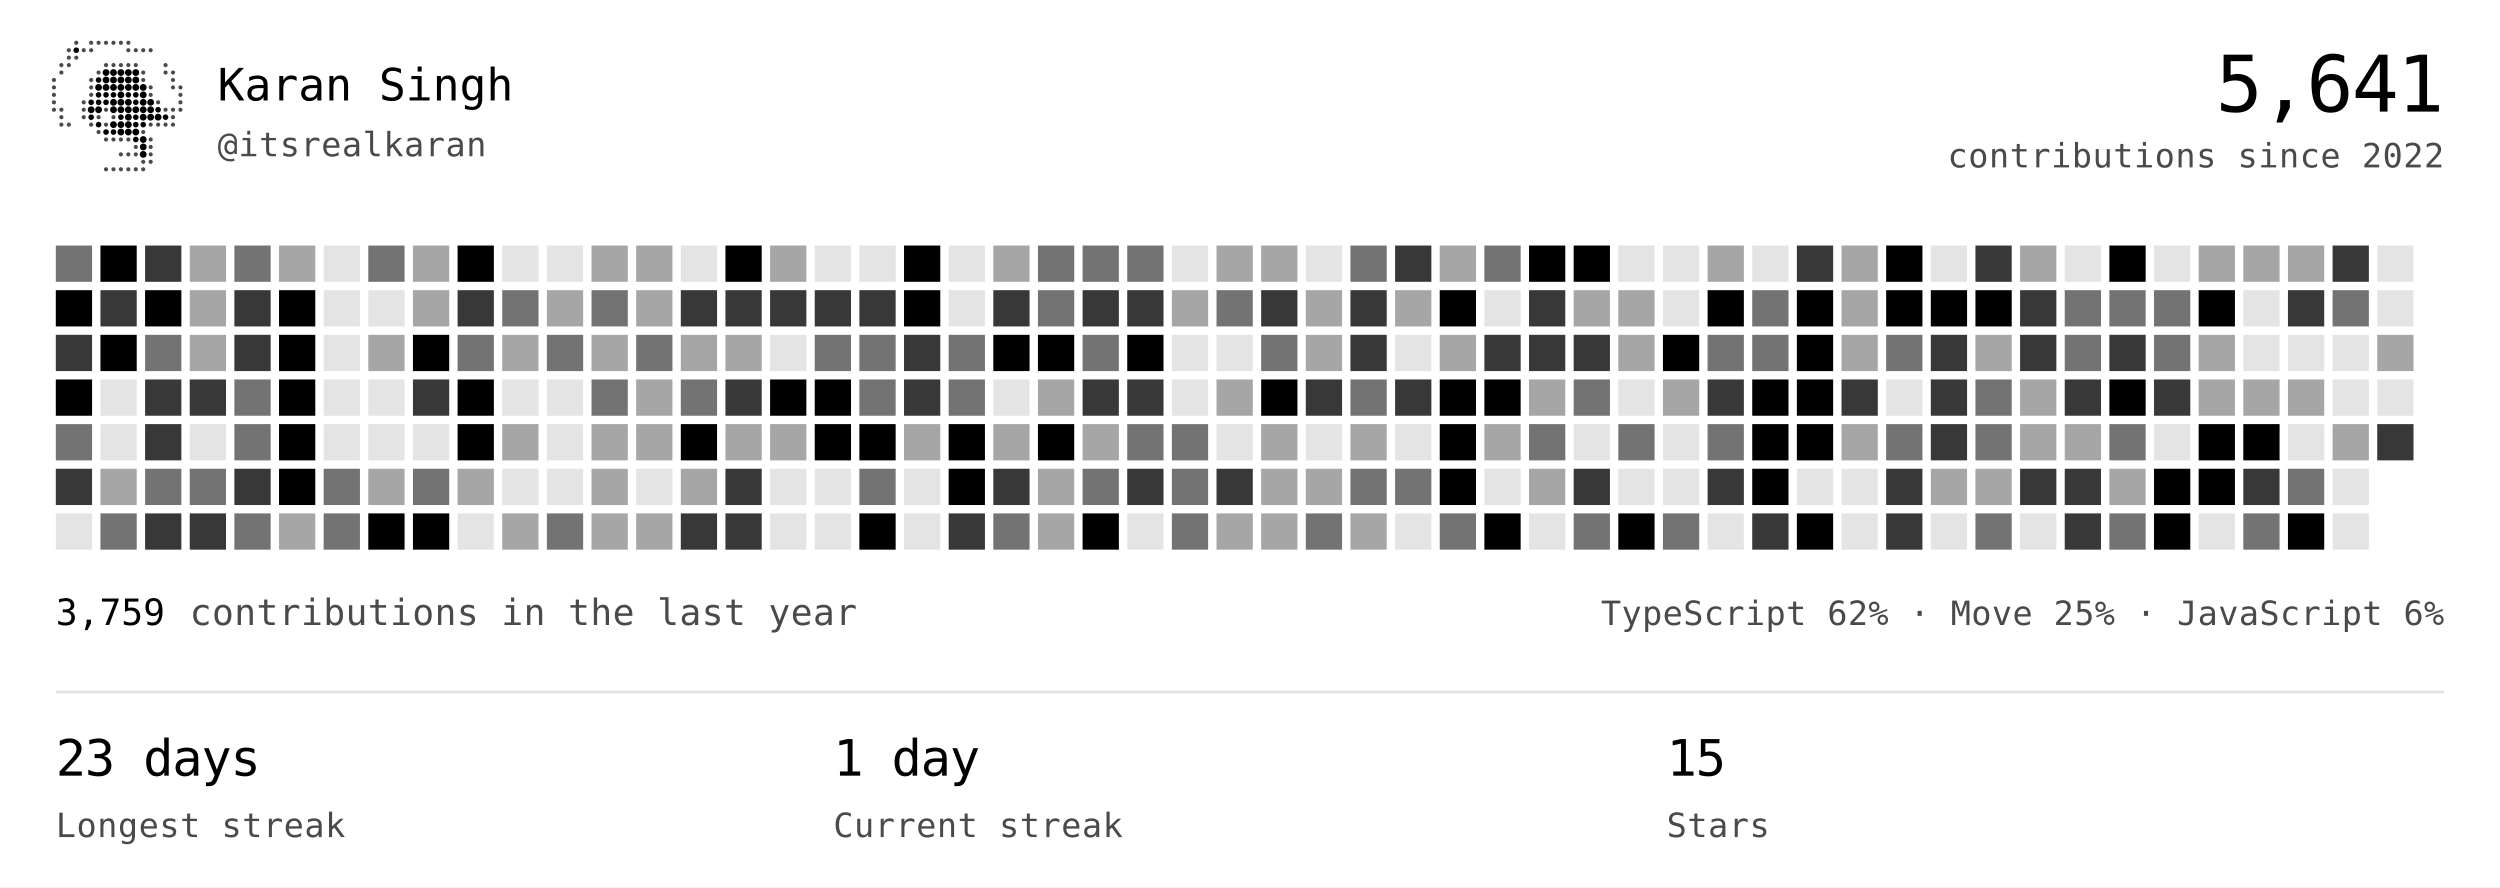
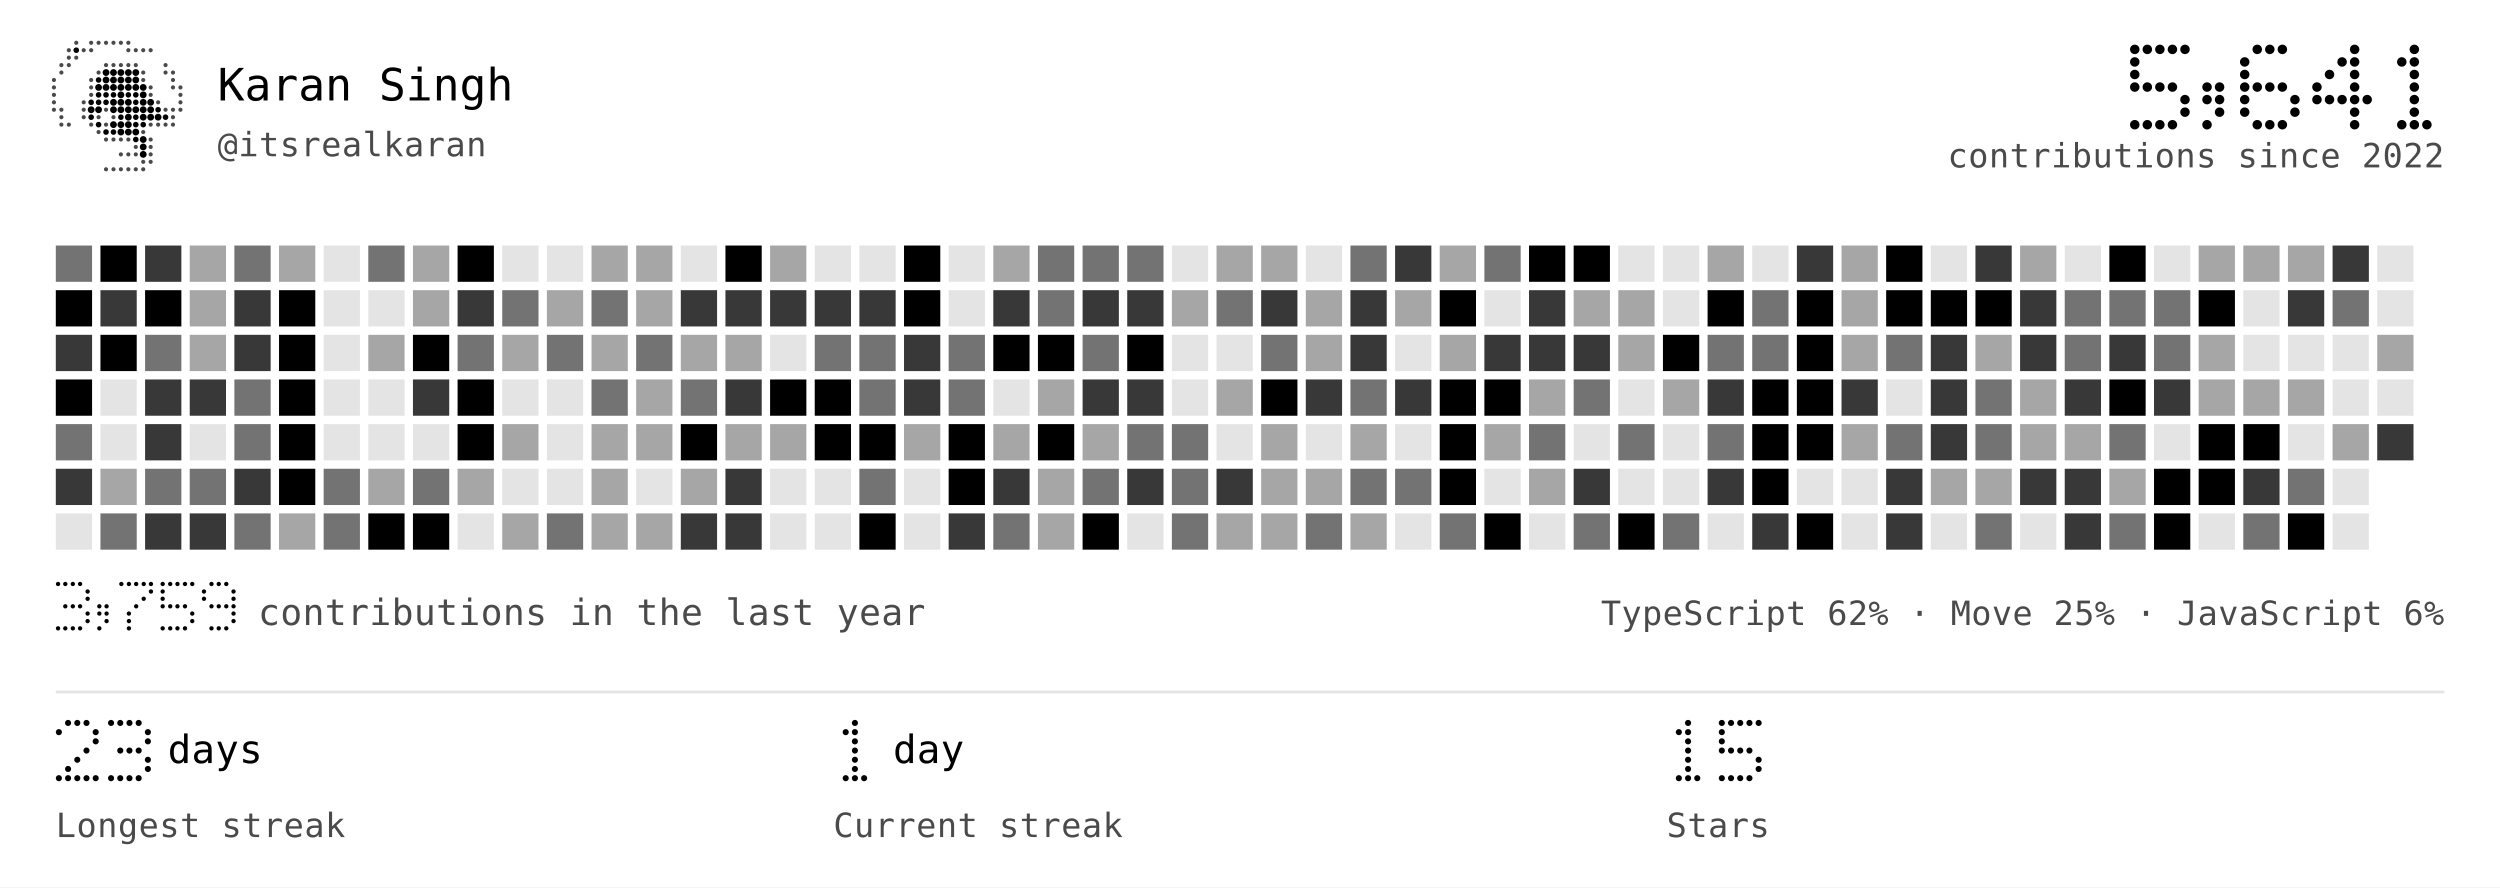
<svg xmlns="http://www.w3.org/2000/svg" width="896" height="318" viewBox="0 0 896 318" role="img">
  <rect width="896" height="318" fill="#FFFFFF" />
  <rect x="20" y="20" width="0" height="0" fill="#000000" />
  <circle cx="27.33" cy="15.33" r="0.75" fill="#4A4A4A" />
  <circle cx="32.67" cy="15.33" r="0.75" fill="#4A4A4A" />
  <circle cx="35.33" cy="15.33" r="0.75" fill="#4A4A4A" />
  <circle cx="38.00" cy="15.33" r="0.75" fill="#4A4A4A" />
  <circle cx="40.67" cy="15.33" r="0.75" fill="#4A4A4A" />
  <circle cx="43.33" cy="15.33" r="0.75" fill="#4A4A4A" />
  <circle cx="46.00" cy="15.33" r="0.75" fill="#4A4A4A" />
  <circle cx="24.67" cy="18.00" r="0.75" fill="#4A4A4A" />
  <circle cx="27.33" cy="18.00" r="1.01" fill="#000000" />
  <circle cx="30.00" cy="18.00" r="0.75" fill="#4A4A4A" />
  <circle cx="32.67" cy="18.00" r="0.75" fill="#4A4A4A" />
  <circle cx="46.00" cy="18.00" r="0.75" fill="#4A4A4A" />
  <circle cx="48.67" cy="18.00" r="0.75" fill="#4A4A4A" />
  <circle cx="51.33" cy="18.00" r="0.75" fill="#4A4A4A" />
  <circle cx="54.00" cy="18.00" r="0.75" fill="#4A4A4A" />
  <circle cx="24.67" cy="20.67" r="0.75" fill="#4A4A4A" />
  <circle cx="27.33" cy="20.67" r="0.75" fill="#4A4A4A" />
  <circle cx="22.00" cy="23.33" r="0.75" fill="#4A4A4A" />
  <circle cx="24.67" cy="23.33" r="0.75" fill="#4A4A4A" />
  <circle cx="38.00" cy="23.33" r="0.75" fill="#4A4A4A" />
  <circle cx="40.67" cy="23.33" r="0.75" fill="#4A4A4A" />
  <circle cx="43.33" cy="23.33" r="0.75" fill="#4A4A4A" />
  <circle cx="46.00" cy="23.33" r="0.75" fill="#4A4A4A" />
  <circle cx="48.67" cy="23.33" r="0.75" fill="#4A4A4A" />
  <circle cx="59.33" cy="23.33" r="0.75" fill="#4A4A4A" />
  <circle cx="22.00" cy="26.00" r="0.75" fill="#4A4A4A" />
  <circle cx="35.33" cy="26.00" r="0.75" fill="#4A4A4A" />
  <circle cx="38.00" cy="26.00" r="1.23" fill="#000000" />
  <circle cx="40.67" cy="26.00" r="1.23" fill="#000000" />
  <circle cx="43.33" cy="26.00" r="1.23" fill="#000000" />
  <circle cx="46.00" cy="26.00" r="1.23" fill="#000000" />
  <circle cx="48.67" cy="26.00" r="1.23" fill="#000000" />
  <circle cx="51.33" cy="26.00" r="0.75" fill="#4A4A4A" />
  <circle cx="59.33" cy="26.00" r="0.75" fill="#4A4A4A" />
  <circle cx="62.00" cy="26.00" r="0.75" fill="#4A4A4A" />
  <circle cx="19.33" cy="28.67" r="0.75" fill="#4A4A4A" />
  <circle cx="32.67" cy="28.67" r="0.75" fill="#4A4A4A" />
  <circle cx="35.33" cy="28.67" r="1.01" fill="#000000" />
  <circle cx="38.00" cy="28.67" r="1.23" fill="#000000" />
  <circle cx="40.67" cy="28.67" r="1.23" fill="#000000" />
  <circle cx="43.33" cy="28.67" r="1.23" fill="#000000" />
  <circle cx="46.00" cy="28.67" r="1.23" fill="#000000" />
  <circle cx="48.67" cy="28.67" r="1.23" fill="#000000" />
  <circle cx="51.33" cy="28.67" r="0.75" fill="#4A4A4A" />
  <circle cx="62.00" cy="28.67" r="0.75" fill="#4A4A4A" />
  <circle cx="19.33" cy="31.33" r="0.75" fill="#4A4A4A" />
  <circle cx="32.67" cy="31.33" r="0.75" fill="#4A4A4A" />
  <circle cx="35.33" cy="31.33" r="1.23" fill="#000000" />
  <circle cx="38.00" cy="31.33" r="1.23" fill="#000000" />
  <circle cx="40.67" cy="31.33" r="1.23" fill="#000000" />
  <circle cx="43.33" cy="31.33" r="1.23" fill="#000000" />
  <circle cx="46.00" cy="31.33" r="1.23" fill="#000000" />
  <circle cx="48.67" cy="31.33" r="1.23" fill="#000000" />
  <circle cx="51.33" cy="31.33" r="1.23" fill="#000000" />
  <circle cx="54.00" cy="31.33" r="0.75" fill="#4A4A4A" />
  <circle cx="62.00" cy="31.33" r="0.75" fill="#4A4A4A" />
  <circle cx="64.67" cy="31.33" r="0.75" fill="#4A4A4A" />
  <circle cx="19.33" cy="34.00" r="0.75" fill="#4A4A4A" />
  <circle cx="32.67" cy="34.00" r="0.75" fill="#4A4A4A" />
  <circle cx="35.33" cy="34.00" r="1.01" fill="#000000" />
  <circle cx="38.00" cy="34.00" r="1.01" fill="#000000" />
  <circle cx="40.67" cy="34.00" r="1.01" fill="#000000" />
  <circle cx="43.33" cy="34.00" r="1.23" fill="#000000" />
  <circle cx="46.00" cy="34.00" r="1.01" fill="#000000" />
  <circle cx="48.67" cy="34.00" r="1.01" fill="#000000" />
  <circle cx="51.33" cy="34.00" r="1.23" fill="#000000" />
  <circle cx="54.00" cy="34.00" r="0.75" fill="#4A4A4A" />
  <circle cx="64.67" cy="34.00" r="0.75" fill="#4A4A4A" />
  <circle cx="19.33" cy="36.67" r="0.75" fill="#4A4A4A" />
  <circle cx="30.00" cy="36.67" r="0.75" fill="#4A4A4A" />
  <circle cx="32.67" cy="36.67" r="1.01" fill="#000000" />
  <circle cx="35.33" cy="36.67" r="1.01" fill="#000000" />
  <circle cx="38.00" cy="36.67" r="1.01" fill="#000000" />
  <circle cx="40.67" cy="36.67" r="1.23" fill="#000000" />
  <circle cx="43.33" cy="36.67" r="1.23" fill="#000000" />
  <circle cx="46.00" cy="36.67" r="1.23" fill="#000000" />
  <circle cx="48.67" cy="36.67" r="1.01" fill="#000000" />
  <circle cx="51.33" cy="36.67" r="1.23" fill="#000000" />
  <circle cx="54.00" cy="36.67" r="1.23" fill="#000000" />
  <circle cx="56.67" cy="36.67" r="0.75" fill="#4A4A4A" />
  <circle cx="64.67" cy="36.67" r="0.75" fill="#4A4A4A" />
  <circle cx="19.33" cy="39.33" r="0.75" fill="#4A4A4A" />
  <circle cx="22.00" cy="39.33" r="0.75" fill="#4A4A4A" />
  <circle cx="30.00" cy="39.33" r="0.75" fill="#4A4A4A" />
  <circle cx="32.67" cy="39.33" r="1.23" fill="#000000" />
  <circle cx="35.33" cy="39.33" r="1.23" fill="#000000" />
  <circle cx="38.00" cy="39.33" r="0.75" fill="#4A4A4A" />
  <circle cx="40.67" cy="39.33" r="1.23" fill="#000000" />
  <circle cx="43.33" cy="39.33" r="1.23" fill="#000000" />
  <circle cx="46.00" cy="39.33" r="1.23" fill="#000000" />
  <circle cx="48.67" cy="39.33" r="1.23" fill="#000000" />
  <circle cx="51.33" cy="39.33" r="1.23" fill="#000000" />
  <circle cx="54.00" cy="39.33" r="1.23" fill="#000000" />
  <circle cx="56.67" cy="39.33" r="1.01" fill="#000000" />
  <circle cx="59.33" cy="39.33" r="0.75" fill="#4A4A4A" />
  <circle cx="62.00" cy="39.33" r="0.75" fill="#4A4A4A" />
  <circle cx="64.67" cy="39.33" r="0.75" fill="#4A4A4A" />
  <circle cx="22.00" cy="42.00" r="0.75" fill="#4A4A4A" />
  <circle cx="30.00" cy="42.00" r="0.75" fill="#4A4A4A" />
  <circle cx="32.67" cy="42.00" r="1.01" fill="#000000" />
  <circle cx="35.33" cy="42.00" r="0.75" fill="#4A4A4A" />
  <circle cx="40.67" cy="42.00" r="0.75" fill="#4A4A4A" />
  <circle cx="43.33" cy="42.00" r="1.01" fill="#000000" />
  <circle cx="46.00" cy="42.00" r="1.23" fill="#000000" />
  <circle cx="48.67" cy="42.00" r="1.01" fill="#000000" />
  <circle cx="51.33" cy="42.00" r="1.23" fill="#000000" />
  <circle cx="54.00" cy="42.00" r="1.23" fill="#000000" />
  <circle cx="56.67" cy="42.00" r="1.23" fill="#000000" />
  <circle cx="59.33" cy="42.00" r="1.01" fill="#000000" />
  <circle cx="62.00" cy="42.00" r="0.75" fill="#4A4A4A" />
  <circle cx="22.00" cy="44.67" r="0.75" fill="#4A4A4A" />
  <circle cx="24.67" cy="44.67" r="0.75" fill="#4A4A4A" />
  <circle cx="32.67" cy="44.67" r="0.75" fill="#4A4A4A" />
  <circle cx="35.33" cy="44.67" r="1.01" fill="#000000" />
  <circle cx="38.00" cy="44.67" r="0.75" fill="#4A4A4A" />
  <circle cx="40.67" cy="44.67" r="1.23" fill="#000000" />
  <circle cx="43.33" cy="44.67" r="1.23" fill="#000000" />
  <circle cx="46.00" cy="44.67" r="1.23" fill="#000000" />
  <circle cx="48.67" cy="44.67" r="1.01" fill="#000000" />
  <circle cx="51.33" cy="44.67" r="1.01" fill="#000000" />
  <circle cx="54.00" cy="44.67" r="0.75" fill="#4A4A4A" />
  <circle cx="56.67" cy="44.67" r="0.75" fill="#4A4A4A" />
  <circle cx="59.33" cy="44.67" r="0.75" fill="#4A4A4A" />
  <circle cx="62.00" cy="44.67" r="0.75" fill="#4A4A4A" />
  <circle cx="35.33" cy="47.33" r="0.75" fill="#4A4A4A" />
  <circle cx="38.00" cy="47.33" r="1.01" fill="#000000" />
  <circle cx="40.67" cy="47.33" r="1.01" fill="#000000" />
  <circle cx="43.33" cy="47.33" r="1.23" fill="#000000" />
  <circle cx="46.00" cy="47.33" r="1.23" fill="#000000" />
  <circle cx="48.67" cy="47.33" r="1.23" fill="#000000" />
  <circle cx="51.33" cy="47.33" r="0.75" fill="#4A4A4A" />
  <circle cx="38.00" cy="50.00" r="0.75" fill="#4A4A4A" />
  <circle cx="40.67" cy="50.00" r="0.75" fill="#4A4A4A" />
  <circle cx="43.33" cy="50.00" r="0.75" fill="#4A4A4A" />
  <circle cx="46.00" cy="50.00" r="0.75" fill="#4A4A4A" />
  <circle cx="48.67" cy="50.00" r="1.01" fill="#000000" />
  <circle cx="51.33" cy="50.00" r="1.23" fill="#000000" />
  <circle cx="54.00" cy="50.00" r="0.75" fill="#4A4A4A" />
  <circle cx="48.67" cy="52.67" r="0.75" fill="#4A4A4A" />
  <circle cx="51.33" cy="52.67" r="1.23" fill="#000000" />
  <circle cx="54.00" cy="52.67" r="0.75" fill="#4A4A4A" />
  <circle cx="43.33" cy="55.33" r="0.75" fill="#4A4A4A" />
  <circle cx="46.00" cy="55.33" r="0.75" fill="#4A4A4A" />
  <circle cx="48.67" cy="55.33" r="0.75" fill="#4A4A4A" />
  <circle cx="51.33" cy="55.33" r="1.23" fill="#000000" />
  <circle cx="54.00" cy="55.33" r="0.75" fill="#4A4A4A" />
  <circle cx="51.33" cy="58.00" r="0.75" fill="#4A4A4A" />
  <circle cx="54.00" cy="58.00" r="0.75" fill="#4A4A4A" />
  <circle cx="38.00" cy="60.67" r="0.75" fill="#4A4A4A" />
  <circle cx="40.67" cy="60.67" r="0.75" fill="#4A4A4A" />
  <circle cx="43.33" cy="60.67" r="0.75" fill="#4A4A4A" />
  <circle cx="46.00" cy="60.67" r="0.75" fill="#4A4A4A" />
  <circle cx="48.67" cy="60.67" r="0.75" fill="#4A4A4A" />
  <circle cx="51.33" cy="60.67" r="0.75" fill="#4A4A4A" />
  <text x="78" y="36" fill="#000000" text-anchor="start" font-family="ui-monospace, Geist Mono, monospace" font-size="16" letter-spacing="0" dominant-baseline="auto">Karan Singh</text>
  <text x="78" y="56" fill="#4A4A4A" text-anchor="start" font-family="ui-monospace, Geist Mono, monospace" font-size="12" letter-spacing="0.2" dominant-baseline="auto">@itsrealkaran</text>
-   <text x="876" y="40" fill="#000000" text-anchor="end" font-family="ui-monospace, Geist Mono, monospace" font-size="28" letter-spacing="-0.6" dominant-baseline="auto">5,641</text>
+   <circle cx="765.1" cy="17.7" r="1.70" fill="#000000" />
+   <circle cx="769.6" cy="17.7" r="1.70" fill="#000000" />
+   <circle cx="774.1" cy="17.7" r="1.70" fill="#000000" />
+   <circle cx="778.6" cy="17.7" r="1.70" fill="#000000" />
+   <circle cx="783.1" cy="17.7" r="1.70" fill="#000000" />
+   <circle cx="765.1" cy="22.2" r="1.70" fill="#000000" />
+   <circle cx="765.1" cy="26.7" r="1.70" fill="#000000" />
+   <circle cx="765.1" cy="31.2" r="1.70" fill="#000000" />
+   <circle cx="769.6" cy="31.2" r="1.70" fill="#000000" />
+   <circle cx="774.1" cy="31.2" r="1.70" fill="#000000" />
+   <circle cx="778.6" cy="31.2" r="1.70" fill="#000000" />
+   <circle cx="783.1" cy="35.7" r="1.70" fill="#000000" />
+   <circle cx="783.1" cy="40.2" r="1.70" fill="#000000" />
+   <circle cx="765.1" cy="44.7" r="1.70" fill="#000000" />
+   <circle cx="769.6" cy="44.7" r="1.70" fill="#000000" />
+   <circle cx="774.1" cy="44.7" r="1.70" fill="#000000" />
+   <circle cx="778.6" cy="44.7" r="1.70" fill="#000000" />
+   <circle cx="791.0" cy="31.2" r="1.70" fill="#000000" />
+   <circle cx="795.5" cy="31.2" r="1.70" fill="#000000" />
+   <circle cx="791.0" cy="35.7" r="1.70" fill="#000000" />
+   <circle cx="795.5" cy="35.7" r="1.70" fill="#000000" />
+   <circle cx="795.5" cy="40.2" r="1.70" fill="#000000" />
+   <circle cx="791.0" cy="44.7" r="1.70" fill="#000000" />
+   <circle cx="809.0" cy="17.7" r="1.70" fill="#000000" />
+   <circle cx="813.5" cy="17.7" r="1.70" fill="#000000" />
+   <circle cx="818.0" cy="17.7" r="1.70" fill="#000000" />
+   <circle cx="804.5" cy="22.2" r="1.70" fill="#000000" />
+   <circle cx="804.5" cy="26.7" r="1.70" fill="#000000" />
+   <circle cx="804.5" cy="31.2" r="1.70" fill="#000000" />
+   <circle cx="809.0" cy="31.2" r="1.70" fill="#000000" />
+   <circle cx="813.5" cy="31.2" r="1.70" fill="#000000" />
+   <circle cx="818.0" cy="31.2" r="1.70" fill="#000000" />
+   <circle cx="804.5" cy="35.7" r="1.70" fill="#000000" />
+   <circle cx="822.5" cy="35.7" r="1.70" fill="#000000" />
+   <circle cx="804.5" cy="40.2" r="1.70" fill="#000000" />
+   <circle cx="822.5" cy="40.2" r="1.70" fill="#000000" />
+   <circle cx="809.0" cy="44.7" r="1.70" fill="#000000" />
+   <circle cx="813.5" cy="44.7" r="1.70" fill="#000000" />
+   <circle cx="818.0" cy="44.7" r="1.70" fill="#000000" />
+   <circle cx="843.9" cy="17.7" r="1.70" fill="#000000" />
+   <circle cx="839.4" cy="22.2" r="1.70" fill="#000000" />
+   <circle cx="843.9" cy="22.2" r="1.70" fill="#000000" />
+   <circle cx="834.9" cy="26.7" r="1.70" fill="#000000" />
+   <circle cx="843.9" cy="26.7" r="1.70" fill="#000000" />
+   <circle cx="830.4" cy="31.2" r="1.70" fill="#000000" />
+   <circle cx="843.9" cy="31.2" r="1.70" fill="#000000" />
+   <circle cx="830.4" cy="35.7" r="1.70" fill="#000000" />
+   <circle cx="834.9" cy="35.7" r="1.70" fill="#000000" />
+   <circle cx="839.4" cy="35.7" r="1.70" fill="#000000" />
+   <circle cx="843.9" cy="35.7" r="1.70" fill="#000000" />
+   <circle cx="848.4" cy="35.7" r="1.70" fill="#000000" />
+   <circle cx="843.9" cy="40.2" r="1.70" fill="#000000" />
+   <circle cx="843.9" cy="44.7" r="1.70" fill="#000000" />
+   <circle cx="865.3" cy="17.7" r="1.70" fill="#000000" />
+   <circle cx="860.8" cy="22.2" r="1.70" fill="#000000" />
+   <circle cx="865.3" cy="22.2" r="1.70" fill="#000000" />
+   <circle cx="865.3" cy="26.7" r="1.70" fill="#000000" />
+   <circle cx="865.3" cy="31.2" r="1.70" fill="#000000" />
+   <circle cx="865.3" cy="35.7" r="1.70" fill="#000000" />
+   <circle cx="865.3" cy="40.2" r="1.70" fill="#000000" />
+   <circle cx="860.8" cy="44.7" r="1.70" fill="#000000" />
+   <circle cx="865.3" cy="44.7" r="1.70" fill="#000000" />
+   <circle cx="869.8" cy="44.7" r="1.70" fill="#000000" />
  <text x="876" y="60" fill="#4A4A4A" text-anchor="end" font-family="ui-monospace, Geist Mono, monospace" font-size="12" letter-spacing="0.2" dominant-baseline="auto">contributions since 2022</text>
  <rect x="20" y="88" width="13" height="13" fill="#000000" opacity="0.55" />
  <rect x="20" y="104" width="13" height="13" fill="#000000" />
  <rect x="20" y="120" width="13" height="13" fill="#000000" opacity="0.78" />
  <rect x="20" y="136" width="13" height="13" fill="#000000" />
  <rect x="20" y="152" width="13" height="13" fill="#000000" opacity="0.55" />
  <rect x="20" y="168" width="13" height="13" fill="#000000" opacity="0.78" />
  <rect x="20" y="184" width="13" height="13" fill="#E4E4E4" />
  <rect x="36" y="88" width="13" height="13" fill="#000000" />
  <rect x="36" y="104" width="13" height="13" fill="#000000" opacity="0.78" />
  <rect x="36" y="120" width="13" height="13" fill="#000000" />
  <rect x="36" y="136" width="13" height="13" fill="#E4E4E4" />
  <rect x="36" y="152" width="13" height="13" fill="#E4E4E4" />
  <rect x="36" y="168" width="13" height="13" fill="#000000" opacity="0.35" />
  <rect x="36" y="184" width="13" height="13" fill="#000000" opacity="0.55" />
  <rect x="52" y="88" width="13" height="13" fill="#000000" opacity="0.78" />
  <rect x="52" y="104" width="13" height="13" fill="#000000" />
  <rect x="52" y="120" width="13" height="13" fill="#000000" opacity="0.55" />
  <rect x="52" y="136" width="13" height="13" fill="#000000" opacity="0.78" />
  <rect x="52" y="152" width="13" height="13" fill="#000000" opacity="0.78" />
  <rect x="52" y="168" width="13" height="13" fill="#000000" opacity="0.55" />
  <rect x="52" y="184" width="13" height="13" fill="#000000" opacity="0.78" />
  <rect x="68" y="88" width="13" height="13" fill="#000000" opacity="0.35" />
  <rect x="68" y="104" width="13" height="13" fill="#000000" opacity="0.35" />
  <rect x="68" y="120" width="13" height="13" fill="#000000" opacity="0.35" />
  <rect x="68" y="136" width="13" height="13" fill="#000000" opacity="0.78" />
  <rect x="68" y="152" width="13" height="13" fill="#E4E4E4" />
  <rect x="68" y="168" width="13" height="13" fill="#000000" opacity="0.55" />
  <rect x="68" y="184" width="13" height="13" fill="#000000" opacity="0.78" />
  <rect x="84" y="88" width="13" height="13" fill="#000000" opacity="0.55" />
  <rect x="84" y="104" width="13" height="13" fill="#000000" opacity="0.78" />
  <rect x="84" y="120" width="13" height="13" fill="#000000" opacity="0.78" />
  <rect x="84" y="136" width="13" height="13" fill="#000000" opacity="0.55" />
  <rect x="84" y="152" width="13" height="13" fill="#000000" opacity="0.55" />
  <rect x="84" y="168" width="13" height="13" fill="#000000" opacity="0.78" />
  <rect x="84" y="184" width="13" height="13" fill="#000000" opacity="0.55" />
  <rect x="100" y="88" width="13" height="13" fill="#000000" opacity="0.35" />
  <rect x="100" y="104" width="13" height="13" fill="#000000" />
  <rect x="100" y="120" width="13" height="13" fill="#000000" />
  <rect x="100" y="136" width="13" height="13" fill="#000000" />
  <rect x="100" y="152" width="13" height="13" fill="#000000" />
  <rect x="100" y="168" width="13" height="13" fill="#000000" />
  <rect x="100" y="184" width="13" height="13" fill="#000000" opacity="0.35" />
  <rect x="116" y="88" width="13" height="13" fill="#E4E4E4" />
  <rect x="116" y="104" width="13" height="13" fill="#E4E4E4" />
  <rect x="116" y="120" width="13" height="13" fill="#E4E4E4" />
  <rect x="116" y="136" width="13" height="13" fill="#E4E4E4" />
  <rect x="116" y="152" width="13" height="13" fill="#E4E4E4" />
  <rect x="116" y="168" width="13" height="13" fill="#000000" opacity="0.55" />
  <rect x="116" y="184" width="13" height="13" fill="#000000" opacity="0.55" />
  <rect x="132" y="88" width="13" height="13" fill="#000000" opacity="0.55" />
  <rect x="132" y="104" width="13" height="13" fill="#E4E4E4" />
  <rect x="132" y="120" width="13" height="13" fill="#000000" opacity="0.35" />
  <rect x="132" y="136" width="13" height="13" fill="#E4E4E4" />
  <rect x="132" y="152" width="13" height="13" fill="#E4E4E4" />
  <rect x="132" y="168" width="13" height="13" fill="#000000" opacity="0.35" />
  <rect x="132" y="184" width="13" height="13" fill="#000000" />
  <rect x="148" y="88" width="13" height="13" fill="#000000" opacity="0.35" />
  <rect x="148" y="104" width="13" height="13" fill="#000000" opacity="0.35" />
  <rect x="148" y="120" width="13" height="13" fill="#000000" />
  <rect x="148" y="136" width="13" height="13" fill="#000000" opacity="0.78" />
  <rect x="148" y="152" width="13" height="13" fill="#E4E4E4" />
  <rect x="148" y="168" width="13" height="13" fill="#000000" opacity="0.55" />
  <rect x="148" y="184" width="13" height="13" fill="#000000" />
  <rect x="164" y="88" width="13" height="13" fill="#000000" />
  <rect x="164" y="104" width="13" height="13" fill="#000000" opacity="0.78" />
  <rect x="164" y="120" width="13" height="13" fill="#000000" opacity="0.55" />
  <rect x="164" y="136" width="13" height="13" fill="#000000" />
  <rect x="164" y="152" width="13" height="13" fill="#000000" />
  <rect x="164" y="168" width="13" height="13" fill="#000000" opacity="0.35" />
  <rect x="164" y="184" width="13" height="13" fill="#E4E4E4" />
  <rect x="180" y="88" width="13" height="13" fill="#E4E4E4" />
  <rect x="180" y="104" width="13" height="13" fill="#000000" opacity="0.55" />
  <rect x="180" y="120" width="13" height="13" fill="#000000" opacity="0.35" />
  <rect x="180" y="136" width="13" height="13" fill="#E4E4E4" />
  <rect x="180" y="152" width="13" height="13" fill="#000000" opacity="0.35" />
  <rect x="180" y="168" width="13" height="13" fill="#E4E4E4" />
  <rect x="180" y="184" width="13" height="13" fill="#000000" opacity="0.35" />
  <rect x="196" y="88" width="13" height="13" fill="#E4E4E4" />
  <rect x="196" y="104" width="13" height="13" fill="#000000" opacity="0.35" />
  <rect x="196" y="120" width="13" height="13" fill="#000000" opacity="0.55" />
  <rect x="196" y="136" width="13" height="13" fill="#E4E4E4" />
  <rect x="196" y="152" width="13" height="13" fill="#E4E4E4" />
  <rect x="196" y="168" width="13" height="13" fill="#E4E4E4" />
  <rect x="196" y="184" width="13" height="13" fill="#000000" opacity="0.55" />
  <rect x="212" y="88" width="13" height="13" fill="#000000" opacity="0.35" />
  <rect x="212" y="104" width="13" height="13" fill="#000000" opacity="0.55" />
  <rect x="212" y="120" width="13" height="13" fill="#000000" opacity="0.35" />
  <rect x="212" y="136" width="13" height="13" fill="#000000" opacity="0.55" />
  <rect x="212" y="152" width="13" height="13" fill="#000000" opacity="0.35" />
  <rect x="212" y="168" width="13" height="13" fill="#000000" opacity="0.35" />
  <rect x="212" y="184" width="13" height="13" fill="#000000" opacity="0.35" />
  <rect x="228" y="88" width="13" height="13" fill="#000000" opacity="0.35" />
  <rect x="228" y="104" width="13" height="13" fill="#000000" opacity="0.35" />
  <rect x="228" y="120" width="13" height="13" fill="#000000" opacity="0.55" />
  <rect x="228" y="136" width="13" height="13" fill="#000000" opacity="0.35" />
  <rect x="228" y="152" width="13" height="13" fill="#000000" opacity="0.35" />
  <rect x="228" y="168" width="13" height="13" fill="#E4E4E4" />
  <rect x="228" y="184" width="13" height="13" fill="#000000" opacity="0.35" />
  <rect x="244" y="88" width="13" height="13" fill="#E4E4E4" />
  <rect x="244" y="104" width="13" height="13" fill="#000000" opacity="0.78" />
  <rect x="244" y="120" width="13" height="13" fill="#000000" opacity="0.35" />
  <rect x="244" y="136" width="13" height="13" fill="#000000" opacity="0.55" />
  <rect x="244" y="152" width="13" height="13" fill="#000000" />
  <rect x="244" y="168" width="13" height="13" fill="#000000" opacity="0.35" />
  <rect x="244" y="184" width="13" height="13" fill="#000000" opacity="0.78" />
  <rect x="260" y="88" width="13" height="13" fill="#000000" />
  <rect x="260" y="104" width="13" height="13" fill="#000000" opacity="0.78" />
  <rect x="260" y="120" width="13" height="13" fill="#000000" opacity="0.35" />
  <rect x="260" y="136" width="13" height="13" fill="#000000" opacity="0.78" />
  <rect x="260" y="152" width="13" height="13" fill="#000000" opacity="0.35" />
  <rect x="260" y="168" width="13" height="13" fill="#000000" opacity="0.78" />
  <rect x="260" y="184" width="13" height="13" fill="#000000" opacity="0.78" />
  <rect x="276" y="88" width="13" height="13" fill="#000000" opacity="0.35" />
  <rect x="276" y="104" width="13" height="13" fill="#000000" opacity="0.78" />
  <rect x="276" y="120" width="13" height="13" fill="#E4E4E4" />
  <rect x="276" y="136" width="13" height="13" fill="#000000" />
  <rect x="276" y="152" width="13" height="13" fill="#000000" opacity="0.35" />
  <rect x="276" y="168" width="13" height="13" fill="#E4E4E4" />
  <rect x="276" y="184" width="13" height="13" fill="#E4E4E4" />
  <rect x="292" y="88" width="13" height="13" fill="#E4E4E4" />
  <rect x="292" y="104" width="13" height="13" fill="#000000" opacity="0.78" />
  <rect x="292" y="120" width="13" height="13" fill="#000000" opacity="0.55" />
  <rect x="292" y="136" width="13" height="13" fill="#000000" />
  <rect x="292" y="152" width="13" height="13" fill="#000000" />
  <rect x="292" y="168" width="13" height="13" fill="#E4E4E4" />
  <rect x="292" y="184" width="13" height="13" fill="#E4E4E4" />
  <rect x="308" y="88" width="13" height="13" fill="#E4E4E4" />
  <rect x="308" y="104" width="13" height="13" fill="#000000" opacity="0.78" />
  <rect x="308" y="120" width="13" height="13" fill="#000000" opacity="0.55" />
  <rect x="308" y="136" width="13" height="13" fill="#000000" opacity="0.55" />
  <rect x="308" y="152" width="13" height="13" fill="#000000" />
  <rect x="308" y="168" width="13" height="13" fill="#000000" opacity="0.55" />
  <rect x="308" y="184" width="13" height="13" fill="#000000" />
  <rect x="324" y="88" width="13" height="13" fill="#000000" />
  <rect x="324" y="104" width="13" height="13" fill="#000000" />
  <rect x="324" y="120" width="13" height="13" fill="#000000" opacity="0.78" />
  <rect x="324" y="136" width="13" height="13" fill="#000000" opacity="0.78" />
  <rect x="324" y="152" width="13" height="13" fill="#000000" opacity="0.35" />
  <rect x="324" y="168" width="13" height="13" fill="#E4E4E4" />
  <rect x="324" y="184" width="13" height="13" fill="#E4E4E4" />
  <rect x="340" y="88" width="13" height="13" fill="#E4E4E4" />
  <rect x="340" y="104" width="13" height="13" fill="#E4E4E4" />
  <rect x="340" y="120" width="13" height="13" fill="#000000" opacity="0.55" />
  <rect x="340" y="136" width="13" height="13" fill="#000000" opacity="0.55" />
  <rect x="340" y="152" width="13" height="13" fill="#000000" />
  <rect x="340" y="168" width="13" height="13" fill="#000000" />
  <rect x="340" y="184" width="13" height="13" fill="#000000" opacity="0.78" />
  <rect x="356" y="88" width="13" height="13" fill="#000000" opacity="0.35" />
  <rect x="356" y="104" width="13" height="13" fill="#000000" opacity="0.78" />
  <rect x="356" y="120" width="13" height="13" fill="#000000" />
  <rect x="356" y="136" width="13" height="13" fill="#E4E4E4" />
  <rect x="356" y="152" width="13" height="13" fill="#000000" opacity="0.35" />
  <rect x="356" y="168" width="13" height="13" fill="#000000" opacity="0.78" />
  <rect x="356" y="184" width="13" height="13" fill="#000000" opacity="0.55" />
  <rect x="372" y="88" width="13" height="13" fill="#000000" opacity="0.55" />
  <rect x="372" y="104" width="13" height="13" fill="#000000" opacity="0.55" />
  <rect x="372" y="120" width="13" height="13" fill="#000000" />
  <rect x="372" y="136" width="13" height="13" fill="#000000" opacity="0.35" />
  <rect x="372" y="152" width="13" height="13" fill="#000000" />
  <rect x="372" y="168" width="13" height="13" fill="#000000" opacity="0.35" />
  <rect x="372" y="184" width="13" height="13" fill="#000000" opacity="0.35" />
  <rect x="388" y="88" width="13" height="13" fill="#000000" opacity="0.55" />
  <rect x="388" y="104" width="13" height="13" fill="#000000" opacity="0.78" />
  <rect x="388" y="120" width="13" height="13" fill="#000000" opacity="0.55" />
  <rect x="388" y="136" width="13" height="13" fill="#000000" opacity="0.78" />
  <rect x="388" y="152" width="13" height="13" fill="#000000" opacity="0.35" />
  <rect x="388" y="168" width="13" height="13" fill="#000000" opacity="0.55" />
  <rect x="388" y="184" width="13" height="13" fill="#000000" />
  <rect x="404" y="88" width="13" height="13" fill="#000000" opacity="0.55" />
  <rect x="404" y="104" width="13" height="13" fill="#000000" opacity="0.78" />
  <rect x="404" y="120" width="13" height="13" fill="#000000" />
  <rect x="404" y="136" width="13" height="13" fill="#000000" opacity="0.78" />
  <rect x="404" y="152" width="13" height="13" fill="#000000" opacity="0.55" />
  <rect x="404" y="168" width="13" height="13" fill="#000000" opacity="0.78" />
  <rect x="404" y="184" width="13" height="13" fill="#E4E4E4" />
  <rect x="420" y="88" width="13" height="13" fill="#E4E4E4" />
  <rect x="420" y="104" width="13" height="13" fill="#000000" opacity="0.35" />
  <rect x="420" y="120" width="13" height="13" fill="#E4E4E4" />
  <rect x="420" y="136" width="13" height="13" fill="#E4E4E4" />
  <rect x="420" y="152" width="13" height="13" fill="#000000" opacity="0.55" />
  <rect x="420" y="168" width="13" height="13" fill="#000000" opacity="0.55" />
  <rect x="420" y="184" width="13" height="13" fill="#000000" opacity="0.55" />
  <rect x="436" y="88" width="13" height="13" fill="#000000" opacity="0.35" />
  <rect x="436" y="104" width="13" height="13" fill="#000000" opacity="0.55" />
  <rect x="436" y="120" width="13" height="13" fill="#E4E4E4" />
  <rect x="436" y="136" width="13" height="13" fill="#000000" opacity="0.35" />
  <rect x="436" y="152" width="13" height="13" fill="#E4E4E4" />
  <rect x="436" y="168" width="13" height="13" fill="#000000" opacity="0.78" />
  <rect x="436" y="184" width="13" height="13" fill="#000000" opacity="0.35" />
  <rect x="452" y="88" width="13" height="13" fill="#000000" opacity="0.35" />
  <rect x="452" y="104" width="13" height="13" fill="#000000" opacity="0.78" />
  <rect x="452" y="120" width="13" height="13" fill="#000000" opacity="0.55" />
  <rect x="452" y="136" width="13" height="13" fill="#000000" />
  <rect x="452" y="152" width="13" height="13" fill="#000000" opacity="0.35" />
  <rect x="452" y="168" width="13" height="13" fill="#000000" opacity="0.35" />
  <rect x="452" y="184" width="13" height="13" fill="#000000" opacity="0.35" />
  <rect x="468" y="88" width="13" height="13" fill="#E4E4E4" />
  <rect x="468" y="104" width="13" height="13" fill="#000000" opacity="0.35" />
  <rect x="468" y="120" width="13" height="13" fill="#000000" opacity="0.35" />
  <rect x="468" y="136" width="13" height="13" fill="#000000" opacity="0.78" />
  <rect x="468" y="152" width="13" height="13" fill="#E4E4E4" />
  <rect x="468" y="168" width="13" height="13" fill="#000000" opacity="0.35" />
  <rect x="468" y="184" width="13" height="13" fill="#000000" opacity="0.55" />
  <rect x="484" y="88" width="13" height="13" fill="#000000" opacity="0.55" />
  <rect x="484" y="104" width="13" height="13" fill="#000000" opacity="0.78" />
  <rect x="484" y="120" width="13" height="13" fill="#000000" opacity="0.78" />
  <rect x="484" y="136" width="13" height="13" fill="#000000" opacity="0.55" />
  <rect x="484" y="152" width="13" height="13" fill="#000000" opacity="0.35" />
  <rect x="484" y="168" width="13" height="13" fill="#000000" opacity="0.55" />
  <rect x="484" y="184" width="13" height="13" fill="#000000" opacity="0.35" />
  <rect x="500" y="88" width="13" height="13" fill="#000000" opacity="0.78" />
  <rect x="500" y="104" width="13" height="13" fill="#000000" opacity="0.35" />
  <rect x="500" y="120" width="13" height="13" fill="#E4E4E4" />
  <rect x="500" y="136" width="13" height="13" fill="#000000" opacity="0.78" />
  <rect x="500" y="152" width="13" height="13" fill="#E4E4E4" />
  <rect x="500" y="168" width="13" height="13" fill="#000000" opacity="0.55" />
  <rect x="500" y="184" width="13" height="13" fill="#E4E4E4" />
  <rect x="516" y="88" width="13" height="13" fill="#000000" opacity="0.35" />
  <rect x="516" y="104" width="13" height="13" fill="#000000" />
  <rect x="516" y="120" width="13" height="13" fill="#000000" opacity="0.35" />
  <rect x="516" y="136" width="13" height="13" fill="#000000" />
  <rect x="516" y="152" width="13" height="13" fill="#000000" />
  <rect x="516" y="168" width="13" height="13" fill="#000000" />
  <rect x="516" y="184" width="13" height="13" fill="#000000" opacity="0.55" />
  <rect x="532" y="88" width="13" height="13" fill="#000000" opacity="0.55" />
  <rect x="532" y="104" width="13" height="13" fill="#E4E4E4" />
  <rect x="532" y="120" width="13" height="13" fill="#000000" opacity="0.78" />
  <rect x="532" y="136" width="13" height="13" fill="#000000" />
  <rect x="532" y="152" width="13" height="13" fill="#000000" opacity="0.35" />
  <rect x="532" y="168" width="13" height="13" fill="#E4E4E4" />
  <rect x="532" y="184" width="13" height="13" fill="#000000" />
  <rect x="548" y="88" width="13" height="13" fill="#000000" />
  <rect x="548" y="104" width="13" height="13" fill="#000000" opacity="0.78" />
  <rect x="548" y="120" width="13" height="13" fill="#000000" opacity="0.78" />
  <rect x="548" y="136" width="13" height="13" fill="#000000" opacity="0.35" />
  <rect x="548" y="152" width="13" height="13" fill="#000000" opacity="0.55" />
  <rect x="548" y="168" width="13" height="13" fill="#000000" opacity="0.35" />
  <rect x="548" y="184" width="13" height="13" fill="#E4E4E4" />
  <rect x="564" y="88" width="13" height="13" fill="#000000" />
  <rect x="564" y="104" width="13" height="13" fill="#000000" opacity="0.35" />
  <rect x="564" y="120" width="13" height="13" fill="#000000" opacity="0.78" />
  <rect x="564" y="136" width="13" height="13" fill="#000000" opacity="0.55" />
  <rect x="564" y="152" width="13" height="13" fill="#E4E4E4" />
  <rect x="564" y="168" width="13" height="13" fill="#000000" opacity="0.78" />
  <rect x="564" y="184" width="13" height="13" fill="#000000" opacity="0.55" />
  <rect x="580" y="88" width="13" height="13" fill="#E4E4E4" />
  <rect x="580" y="104" width="13" height="13" fill="#000000" opacity="0.35" />
  <rect x="580" y="120" width="13" height="13" fill="#000000" opacity="0.35" />
  <rect x="580" y="136" width="13" height="13" fill="#E4E4E4" />
  <rect x="580" y="152" width="13" height="13" fill="#000000" opacity="0.55" />
  <rect x="580" y="168" width="13" height="13" fill="#E4E4E4" />
  <rect x="580" y="184" width="13" height="13" fill="#000000" />
  <rect x="596" y="88" width="13" height="13" fill="#E4E4E4" />
  <rect x="596" y="104" width="13" height="13" fill="#E4E4E4" />
  <rect x="596" y="120" width="13" height="13" fill="#000000" />
  <rect x="596" y="136" width="13" height="13" fill="#000000" opacity="0.35" />
  <rect x="596" y="152" width="13" height="13" fill="#E4E4E4" />
  <rect x="596" y="168" width="13" height="13" fill="#E4E4E4" />
  <rect x="596" y="184" width="13" height="13" fill="#000000" opacity="0.55" />
  <rect x="612" y="88" width="13" height="13" fill="#000000" opacity="0.35" />
  <rect x="612" y="104" width="13" height="13" fill="#000000" />
  <rect x="612" y="120" width="13" height="13" fill="#000000" opacity="0.55" />
  <rect x="612" y="136" width="13" height="13" fill="#000000" opacity="0.78" />
  <rect x="612" y="152" width="13" height="13" fill="#000000" opacity="0.55" />
  <rect x="612" y="168" width="13" height="13" fill="#000000" opacity="0.78" />
  <rect x="612" y="184" width="13" height="13" fill="#E4E4E4" />
  <rect x="628" y="88" width="13" height="13" fill="#E4E4E4" />
  <rect x="628" y="104" width="13" height="13" fill="#000000" opacity="0.55" />
  <rect x="628" y="120" width="13" height="13" fill="#000000" opacity="0.55" />
  <rect x="628" y="136" width="13" height="13" fill="#000000" />
  <rect x="628" y="152" width="13" height="13" fill="#000000" />
  <rect x="628" y="168" width="13" height="13" fill="#000000" />
  <rect x="628" y="184" width="13" height="13" fill="#000000" opacity="0.78" />
  <rect x="644" y="88" width="13" height="13" fill="#000000" opacity="0.78" />
  <rect x="644" y="104" width="13" height="13" fill="#000000" />
  <rect x="644" y="120" width="13" height="13" fill="#000000" />
  <rect x="644" y="136" width="13" height="13" fill="#000000" />
  <rect x="644" y="152" width="13" height="13" fill="#000000" />
  <rect x="644" y="168" width="13" height="13" fill="#E4E4E4" />
  <rect x="644" y="184" width="13" height="13" fill="#000000" />
  <rect x="660" y="88" width="13" height="13" fill="#000000" opacity="0.35" />
  <rect x="660" y="104" width="13" height="13" fill="#000000" opacity="0.35" />
  <rect x="660" y="120" width="13" height="13" fill="#000000" opacity="0.35" />
  <rect x="660" y="136" width="13" height="13" fill="#000000" opacity="0.78" />
  <rect x="660" y="152" width="13" height="13" fill="#000000" opacity="0.35" />
  <rect x="660" y="168" width="13" height="13" fill="#E4E4E4" />
  <rect x="660" y="184" width="13" height="13" fill="#E4E4E4" />
  <rect x="676" y="88" width="13" height="13" fill="#000000" />
  <rect x="676" y="104" width="13" height="13" fill="#000000" />
  <rect x="676" y="120" width="13" height="13" fill="#000000" opacity="0.55" />
  <rect x="676" y="136" width="13" height="13" fill="#E4E4E4" />
  <rect x="676" y="152" width="13" height="13" fill="#000000" opacity="0.55" />
  <rect x="676" y="168" width="13" height="13" fill="#000000" opacity="0.78" />
  <rect x="676" y="184" width="13" height="13" fill="#000000" opacity="0.78" />
  <rect x="692" y="88" width="13" height="13" fill="#E4E4E4" />
  <rect x="692" y="104" width="13" height="13" fill="#000000" />
  <rect x="692" y="120" width="13" height="13" fill="#000000" opacity="0.78" />
  <rect x="692" y="136" width="13" height="13" fill="#000000" opacity="0.78" />
  <rect x="692" y="152" width="13" height="13" fill="#000000" opacity="0.78" />
  <rect x="692" y="168" width="13" height="13" fill="#000000" opacity="0.35" />
  <rect x="692" y="184" width="13" height="13" fill="#E4E4E4" />
  <rect x="708" y="88" width="13" height="13" fill="#000000" opacity="0.78" />
  <rect x="708" y="104" width="13" height="13" fill="#000000" />
  <rect x="708" y="120" width="13" height="13" fill="#000000" opacity="0.35" />
  <rect x="708" y="136" width="13" height="13" fill="#000000" opacity="0.55" />
  <rect x="708" y="152" width="13" height="13" fill="#000000" opacity="0.55" />
  <rect x="708" y="168" width="13" height="13" fill="#000000" opacity="0.35" />
  <rect x="708" y="184" width="13" height="13" fill="#000000" opacity="0.55" />
  <rect x="724" y="88" width="13" height="13" fill="#000000" opacity="0.35" />
  <rect x="724" y="104" width="13" height="13" fill="#000000" opacity="0.78" />
  <rect x="724" y="120" width="13" height="13" fill="#000000" opacity="0.78" />
  <rect x="724" y="136" width="13" height="13" fill="#000000" opacity="0.35" />
  <rect x="724" y="152" width="13" height="13" fill="#000000" opacity="0.35" />
  <rect x="724" y="168" width="13" height="13" fill="#000000" opacity="0.78" />
  <rect x="724" y="184" width="13" height="13" fill="#E4E4E4" />
  <rect x="740" y="88" width="13" height="13" fill="#E4E4E4" />
  <rect x="740" y="104" width="13" height="13" fill="#000000" opacity="0.55" />
  <rect x="740" y="120" width="13" height="13" fill="#000000" opacity="0.55" />
  <rect x="740" y="136" width="13" height="13" fill="#000000" opacity="0.78" />
  <rect x="740" y="152" width="13" height="13" fill="#000000" opacity="0.35" />
  <rect x="740" y="168" width="13" height="13" fill="#000000" opacity="0.78" />
  <rect x="740" y="184" width="13" height="13" fill="#000000" opacity="0.78" />
  <rect x="756" y="88" width="13" height="13" fill="#000000" />
  <rect x="756" y="104" width="13" height="13" fill="#000000" opacity="0.55" />
  <rect x="756" y="120" width="13" height="13" fill="#000000" opacity="0.78" />
  <rect x="756" y="136" width="13" height="13" fill="#000000" />
  <rect x="756" y="152" width="13" height="13" fill="#000000" opacity="0.55" />
  <rect x="756" y="168" width="13" height="13" fill="#000000" opacity="0.35" />
  <rect x="756" y="184" width="13" height="13" fill="#000000" opacity="0.55" />
  <rect x="772" y="88" width="13" height="13" fill="#E4E4E4" />
  <rect x="772" y="104" width="13" height="13" fill="#000000" opacity="0.55" />
  <rect x="772" y="120" width="13" height="13" fill="#000000" opacity="0.55" />
  <rect x="772" y="136" width="13" height="13" fill="#000000" opacity="0.78" />
  <rect x="772" y="152" width="13" height="13" fill="#E4E4E4" />
  <rect x="772" y="168" width="13" height="13" fill="#000000" />
  <rect x="772" y="184" width="13" height="13" fill="#000000" />
  <rect x="788" y="88" width="13" height="13" fill="#000000" opacity="0.35" />
  <rect x="788" y="104" width="13" height="13" fill="#000000" />
  <rect x="788" y="120" width="13" height="13" fill="#000000" opacity="0.35" />
  <rect x="788" y="136" width="13" height="13" fill="#000000" opacity="0.35" />
  <rect x="788" y="152" width="13" height="13" fill="#000000" />
  <rect x="788" y="168" width="13" height="13" fill="#000000" />
  <rect x="788" y="184" width="13" height="13" fill="#E4E4E4" />
  <rect x="804" y="88" width="13" height="13" fill="#000000" opacity="0.35" />
  <rect x="804" y="104" width="13" height="13" fill="#E4E4E4" />
  <rect x="804" y="120" width="13" height="13" fill="#E4E4E4" />
  <rect x="804" y="136" width="13" height="13" fill="#000000" opacity="0.35" />
  <rect x="804" y="152" width="13" height="13" fill="#000000" />
  <rect x="804" y="168" width="13" height="13" fill="#000000" opacity="0.78" />
  <rect x="804" y="184" width="13" height="13" fill="#000000" opacity="0.55" />
  <rect x="820" y="88" width="13" height="13" fill="#000000" opacity="0.35" />
  <rect x="820" y="104" width="13" height="13" fill="#000000" opacity="0.78" />
  <rect x="820" y="120" width="13" height="13" fill="#E4E4E4" />
  <rect x="820" y="136" width="13" height="13" fill="#000000" opacity="0.35" />
  <rect x="820" y="152" width="13" height="13" fill="#E4E4E4" />
  <rect x="820" y="168" width="13" height="13" fill="#000000" opacity="0.55" />
  <rect x="820" y="184" width="13" height="13" fill="#000000" />
  <rect x="836" y="88" width="13" height="13" fill="#000000" opacity="0.78" />
  <rect x="836" y="104" width="13" height="13" fill="#000000" opacity="0.55" />
  <rect x="836" y="120" width="13" height="13" fill="#E4E4E4" />
  <rect x="836" y="136" width="13" height="13" fill="#E4E4E4" />
  <rect x="836" y="152" width="13" height="13" fill="#000000" opacity="0.35" />
  <rect x="836" y="168" width="13" height="13" fill="#E4E4E4" />
  <rect x="836" y="184" width="13" height="13" fill="#E4E4E4" />
  <rect x="852" y="88" width="13" height="13" fill="#E4E4E4" />
  <rect x="852" y="104" width="13" height="13" fill="#E4E4E4" />
  <rect x="852" y="120" width="13" height="13" fill="#000000" opacity="0.35" />
  <rect x="852" y="136" width="13" height="13" fill="#E4E4E4" />
  <rect x="852" y="152" width="13" height="13" fill="#000000" opacity="0.78" />
-   <text x="20" y="224" fill="#000000" text-anchor="start" font-family="ui-monospace, Geist Mono, monospace" font-size="13" letter-spacing="0" dominant-baseline="auto">3,759</text>
-   <text x="68" y="224" fill="#4A4A4A" text-anchor="start" font-family="ui-monospace, Geist Mono, monospace" font-size="13" letter-spacing="0.15" dominant-baseline="auto">contributions in the last year</text>
+   <circle cx="20.8" cy="209.3" r="0.78" fill="#000000" />
+   <circle cx="23.4" cy="209.3" r="0.78" fill="#000000" />
+   <circle cx="26.1" cy="209.3" r="0.78" fill="#000000" />
+   <circle cx="28.7" cy="209.3" r="0.78" fill="#000000" />
+   <circle cx="31.4" cy="212.0" r="0.78" fill="#000000" />
+   <circle cx="31.4" cy="214.6" r="0.78" fill="#000000" />
+   <circle cx="23.4" cy="217.3" r="0.78" fill="#000000" />
+   <circle cx="26.1" cy="217.3" r="0.78" fill="#000000" />
+   <circle cx="28.7" cy="217.3" r="0.78" fill="#000000" />
+   <circle cx="31.4" cy="219.9" r="0.78" fill="#000000" />
+   <circle cx="31.4" cy="222.6" r="0.78" fill="#000000" />
+   <circle cx="20.8" cy="225.2" r="0.78" fill="#000000" />
+   <circle cx="23.4" cy="225.2" r="0.78" fill="#000000" />
+   <circle cx="26.1" cy="225.2" r="0.78" fill="#000000" />
+   <circle cx="28.7" cy="225.2" r="0.78" fill="#000000" />
+   <circle cx="35.6" cy="217.3" r="0.78" fill="#000000" />
+   <circle cx="38.2" cy="217.3" r="0.78" fill="#000000" />
+   <circle cx="35.6" cy="219.9" r="0.78" fill="#000000" />
+   <circle cx="38.2" cy="219.9" r="0.78" fill="#000000" />
+   <circle cx="38.2" cy="222.6" r="0.78" fill="#000000" />
+   <circle cx="35.6" cy="225.2" r="0.78" fill="#000000" />
+   <circle cx="43.5" cy="209.3" r="0.78" fill="#000000" />
+   <circle cx="46.2" cy="209.3" r="0.78" fill="#000000" />
+   <circle cx="48.8" cy="209.3" r="0.78" fill="#000000" />
+   <circle cx="51.5" cy="209.3" r="0.78" fill="#000000" />
+   <circle cx="54.1" cy="209.3" r="0.78" fill="#000000" />
+   <circle cx="54.1" cy="212.0" r="0.78" fill="#000000" />
+   <circle cx="51.5" cy="214.6" r="0.78" fill="#000000" />
+   <circle cx="48.8" cy="217.3" r="0.78" fill="#000000" />
+   <circle cx="46.2" cy="219.9" r="0.78" fill="#000000" />
+   <circle cx="46.2" cy="222.6" r="0.78" fill="#000000" />
+   <circle cx="46.2" cy="225.2" r="0.78" fill="#000000" />
+   <circle cx="58.3" cy="209.3" r="0.78" fill="#000000" />
+   <circle cx="61.0" cy="209.3" r="0.78" fill="#000000" />
+   <circle cx="63.6" cy="209.3" r="0.78" fill="#000000" />
+   <circle cx="66.3" cy="209.3" r="0.78" fill="#000000" />
+   <circle cx="68.9" cy="209.3" r="0.78" fill="#000000" />
+   <circle cx="58.3" cy="212.0" r="0.78" fill="#000000" />
+   <circle cx="58.3" cy="214.6" r="0.78" fill="#000000" />
+   <circle cx="58.3" cy="217.3" r="0.78" fill="#000000" />
+   <circle cx="61.0" cy="217.3" r="0.78" fill="#000000" />
+   <circle cx="63.6" cy="217.3" r="0.78" fill="#000000" />
+   <circle cx="66.3" cy="217.3" r="0.78" fill="#000000" />
+   <circle cx="68.9" cy="219.9" r="0.78" fill="#000000" />
+   <circle cx="68.9" cy="222.6" r="0.78" fill="#000000" />
+   <circle cx="58.3" cy="225.2" r="0.78" fill="#000000" />
+   <circle cx="61.0" cy="225.2" r="0.78" fill="#000000" />
+   <circle cx="63.6" cy="225.2" r="0.78" fill="#000000" />
+   <circle cx="66.3" cy="225.2" r="0.78" fill="#000000" />
+   <circle cx="75.8" cy="209.3" r="0.78" fill="#000000" />
+   <circle cx="78.4" cy="209.3" r="0.78" fill="#000000" />
+   <circle cx="81.1" cy="209.3" r="0.78" fill="#000000" />
+   <circle cx="73.1" cy="212.0" r="0.78" fill="#000000" />
+   <circle cx="83.7" cy="212.0" r="0.78" fill="#000000" />
+   <circle cx="73.1" cy="214.6" r="0.78" fill="#000000" />
+   <circle cx="83.7" cy="214.6" r="0.78" fill="#000000" />
+   <circle cx="75.8" cy="217.3" r="0.78" fill="#000000" />
+   <circle cx="78.4" cy="217.3" r="0.78" fill="#000000" />
+   <circle cx="81.1" cy="217.3" r="0.78" fill="#000000" />
+   <circle cx="83.7" cy="217.3" r="0.78" fill="#000000" />
+   <circle cx="83.7" cy="219.9" r="0.78" fill="#000000" />
+   <circle cx="83.7" cy="222.6" r="0.78" fill="#000000" />
+   <circle cx="75.8" cy="225.2" r="0.78" fill="#000000" />
+   <circle cx="78.4" cy="225.2" r="0.78" fill="#000000" />
+   <circle cx="81.1" cy="225.2" r="0.78" fill="#000000" />
+   <text x="92.5" y="224" fill="#4A4A4A" text-anchor="start" font-family="ui-monospace, Geist Mono, monospace" font-size="13" letter-spacing="0.15" dominant-baseline="auto">contributions in the last year</text>
  <line x1="20" y1="248" x2="876" y2="248" stroke="#E4E4E4" />
-   <text x="20" y="278" fill="#000000" text-anchor="start" font-family="ui-monospace, Geist Mono, monospace" font-size="18" letter-spacing="-0.4" dominant-baseline="auto">23 days</text>
+   <circle cx="24.4" cy="259.1" r="1.10" fill="#000000" />
+   <circle cx="27.7" cy="259.1" r="1.10" fill="#000000" />
+   <circle cx="31.0" cy="259.1" r="1.10" fill="#000000" />
+   <circle cx="21.1" cy="262.4" r="1.10" fill="#000000" />
+   <circle cx="34.3" cy="262.4" r="1.10" fill="#000000" />
+   <circle cx="34.3" cy="265.7" r="1.10" fill="#000000" />
+   <circle cx="31.0" cy="269.0" r="1.10" fill="#000000" />
+   <circle cx="27.7" cy="272.3" r="1.10" fill="#000000" />
+   <circle cx="24.4" cy="275.6" r="1.10" fill="#000000" />
+   <circle cx="21.1" cy="278.9" r="1.10" fill="#000000" />
+   <circle cx="24.4" cy="278.9" r="1.10" fill="#000000" />
+   <circle cx="27.7" cy="278.9" r="1.10" fill="#000000" />
+   <circle cx="31.0" cy="278.9" r="1.10" fill="#000000" />
+   <circle cx="34.3" cy="278.9" r="1.10" fill="#000000" />
+   <circle cx="39.8" cy="259.1" r="1.10" fill="#000000" />
+   <circle cx="43.1" cy="259.1" r="1.10" fill="#000000" />
+   <circle cx="46.4" cy="259.1" r="1.10" fill="#000000" />
+   <circle cx="49.7" cy="259.1" r="1.10" fill="#000000" />
+   <circle cx="53.0" cy="262.4" r="1.10" fill="#000000" />
+   <circle cx="53.0" cy="265.7" r="1.10" fill="#000000" />
+   <circle cx="43.1" cy="269.0" r="1.10" fill="#000000" />
+   <circle cx="46.4" cy="269.0" r="1.10" fill="#000000" />
+   <circle cx="49.7" cy="269.0" r="1.10" fill="#000000" />
+   <circle cx="53.0" cy="272.3" r="1.10" fill="#000000" />
+   <circle cx="53.0" cy="275.6" r="1.10" fill="#000000" />
+   <circle cx="39.8" cy="278.9" r="1.10" fill="#000000" />
+   <circle cx="43.1" cy="278.9" r="1.10" fill="#000000" />
+   <circle cx="46.4" cy="278.9" r="1.10" fill="#000000" />
+   <circle cx="49.7" cy="278.9" r="1.10" fill="#000000" />
+   <text x="60.1" y="273.48" fill="#000000" text-anchor="start" font-family="ui-monospace, Geist Mono, monospace" font-size="14" letter-spacing="0.1" dominant-baseline="auto">days</text>
  <text x="20" y="300" fill="#4A4A4A" text-anchor="start" font-family="ui-monospace, Geist Mono, monospace" font-size="12" letter-spacing="0.2" dominant-baseline="auto">Longest streak</text>
-   <text x="298.667" y="278" fill="#000000" text-anchor="start" font-family="ui-monospace, Geist Mono, monospace" font-size="18" letter-spacing="-0.4" dominant-baseline="auto">1 day</text>
+   <circle cx="306.4" cy="259.1" r="1.10" fill="#000000" />
+   <circle cx="303.1" cy="262.4" r="1.10" fill="#000000" />
+   <circle cx="306.4" cy="262.4" r="1.10" fill="#000000" />
+   <circle cx="306.4" cy="265.7" r="1.10" fill="#000000" />
+   <circle cx="306.4" cy="269.0" r="1.10" fill="#000000" />
+   <circle cx="306.4" cy="272.3" r="1.10" fill="#000000" />
+   <circle cx="306.4" cy="275.6" r="1.10" fill="#000000" />
+   <circle cx="303.1" cy="278.9" r="1.10" fill="#000000" />
+   <circle cx="306.4" cy="278.9" r="1.10" fill="#000000" />
+   <circle cx="309.7" cy="278.9" r="1.10" fill="#000000" />
+   <text x="320.067" y="273.48" fill="#000000" text-anchor="start" font-family="ui-monospace, Geist Mono, monospace" font-size="14" letter-spacing="0.1" dominant-baseline="auto">day</text>
  <text x="298.667" y="300" fill="#4A4A4A" text-anchor="start" font-family="ui-monospace, Geist Mono, monospace" font-size="12" letter-spacing="0.2" dominant-baseline="auto">Current streak</text>
-   <text x="597.333" y="278" fill="#000000" text-anchor="start" font-family="ui-monospace, Geist Mono, monospace" font-size="18" letter-spacing="-0.4" dominant-baseline="auto">15</text>
+   <circle cx="605.0" cy="259.1" r="1.10" fill="#000000" />
+   <circle cx="601.7" cy="262.4" r="1.10" fill="#000000" />
+   <circle cx="605.0" cy="262.4" r="1.10" fill="#000000" />
+   <circle cx="605.0" cy="265.7" r="1.10" fill="#000000" />
+   <circle cx="605.0" cy="269.0" r="1.10" fill="#000000" />
+   <circle cx="605.0" cy="272.3" r="1.10" fill="#000000" />
+   <circle cx="605.0" cy="275.6" r="1.10" fill="#000000" />
+   <circle cx="601.7" cy="278.9" r="1.10" fill="#000000" />
+   <circle cx="605.0" cy="278.9" r="1.10" fill="#000000" />
+   <circle cx="608.3" cy="278.9" r="1.10" fill="#000000" />
+   <circle cx="617.1" cy="259.1" r="1.10" fill="#000000" />
+   <circle cx="620.4" cy="259.1" r="1.10" fill="#000000" />
+   <circle cx="623.7" cy="259.1" r="1.10" fill="#000000" />
+   <circle cx="627.0" cy="259.1" r="1.10" fill="#000000" />
+   <circle cx="630.3" cy="259.1" r="1.10" fill="#000000" />
+   <circle cx="617.1" cy="262.4" r="1.10" fill="#000000" />
+   <circle cx="617.1" cy="265.7" r="1.10" fill="#000000" />
+   <circle cx="617.1" cy="269.0" r="1.10" fill="#000000" />
+   <circle cx="620.4" cy="269.0" r="1.10" fill="#000000" />
+   <circle cx="623.7" cy="269.0" r="1.10" fill="#000000" />
+   <circle cx="627.0" cy="269.0" r="1.10" fill="#000000" />
+   <circle cx="630.3" cy="272.3" r="1.10" fill="#000000" />
+   <circle cx="630.3" cy="275.6" r="1.10" fill="#000000" />
+   <circle cx="617.1" cy="278.9" r="1.10" fill="#000000" />
+   <circle cx="620.4" cy="278.9" r="1.10" fill="#000000" />
+   <circle cx="623.7" cy="278.9" r="1.10" fill="#000000" />
+   <circle cx="627.0" cy="278.9" r="1.10" fill="#000000" />
  <text x="597.333" y="300" fill="#4A4A4A" text-anchor="start" font-family="ui-monospace, Geist Mono, monospace" font-size="12" letter-spacing="0.2" dominant-baseline="auto">Stars</text>
  <text x="876" y="224" fill="#4A4A4A" text-anchor="end" font-family="ui-monospace, Geist Mono, monospace" font-size="12" letter-spacing="0.15" dominant-baseline="auto">TypeScript 62%  ·  Move 25%  ·  JavaScript 6%</text>
</svg>
